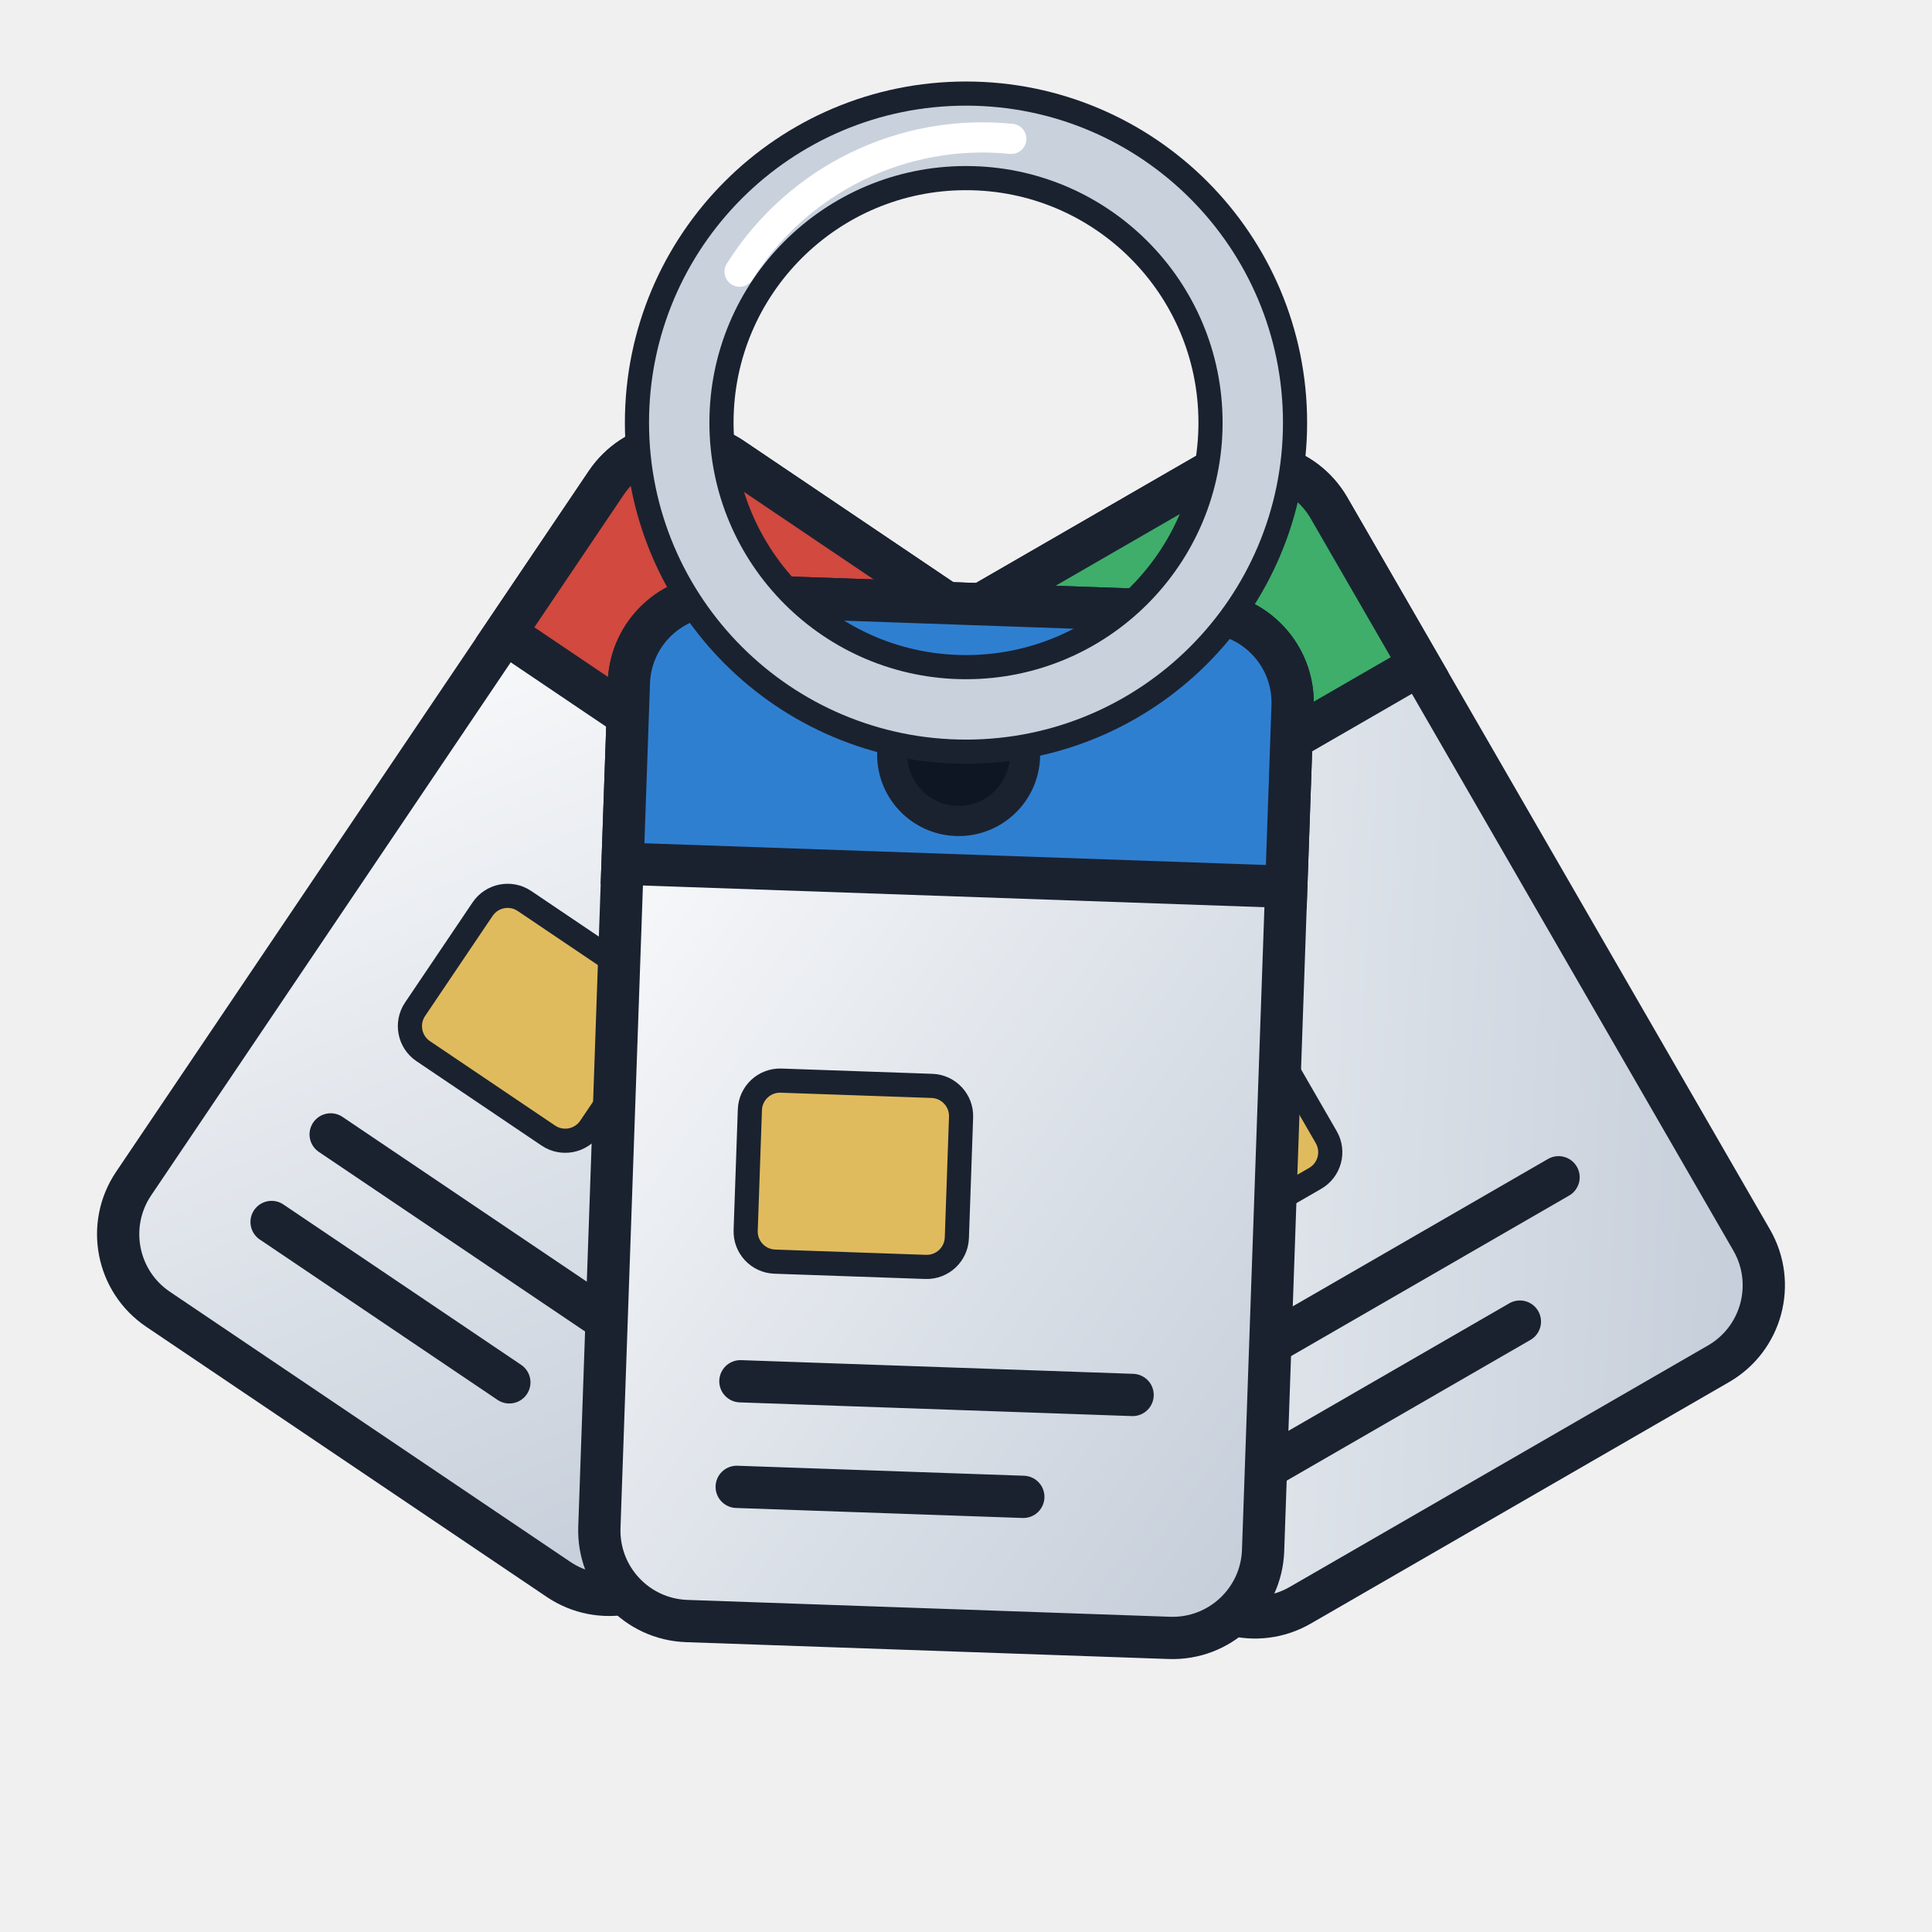
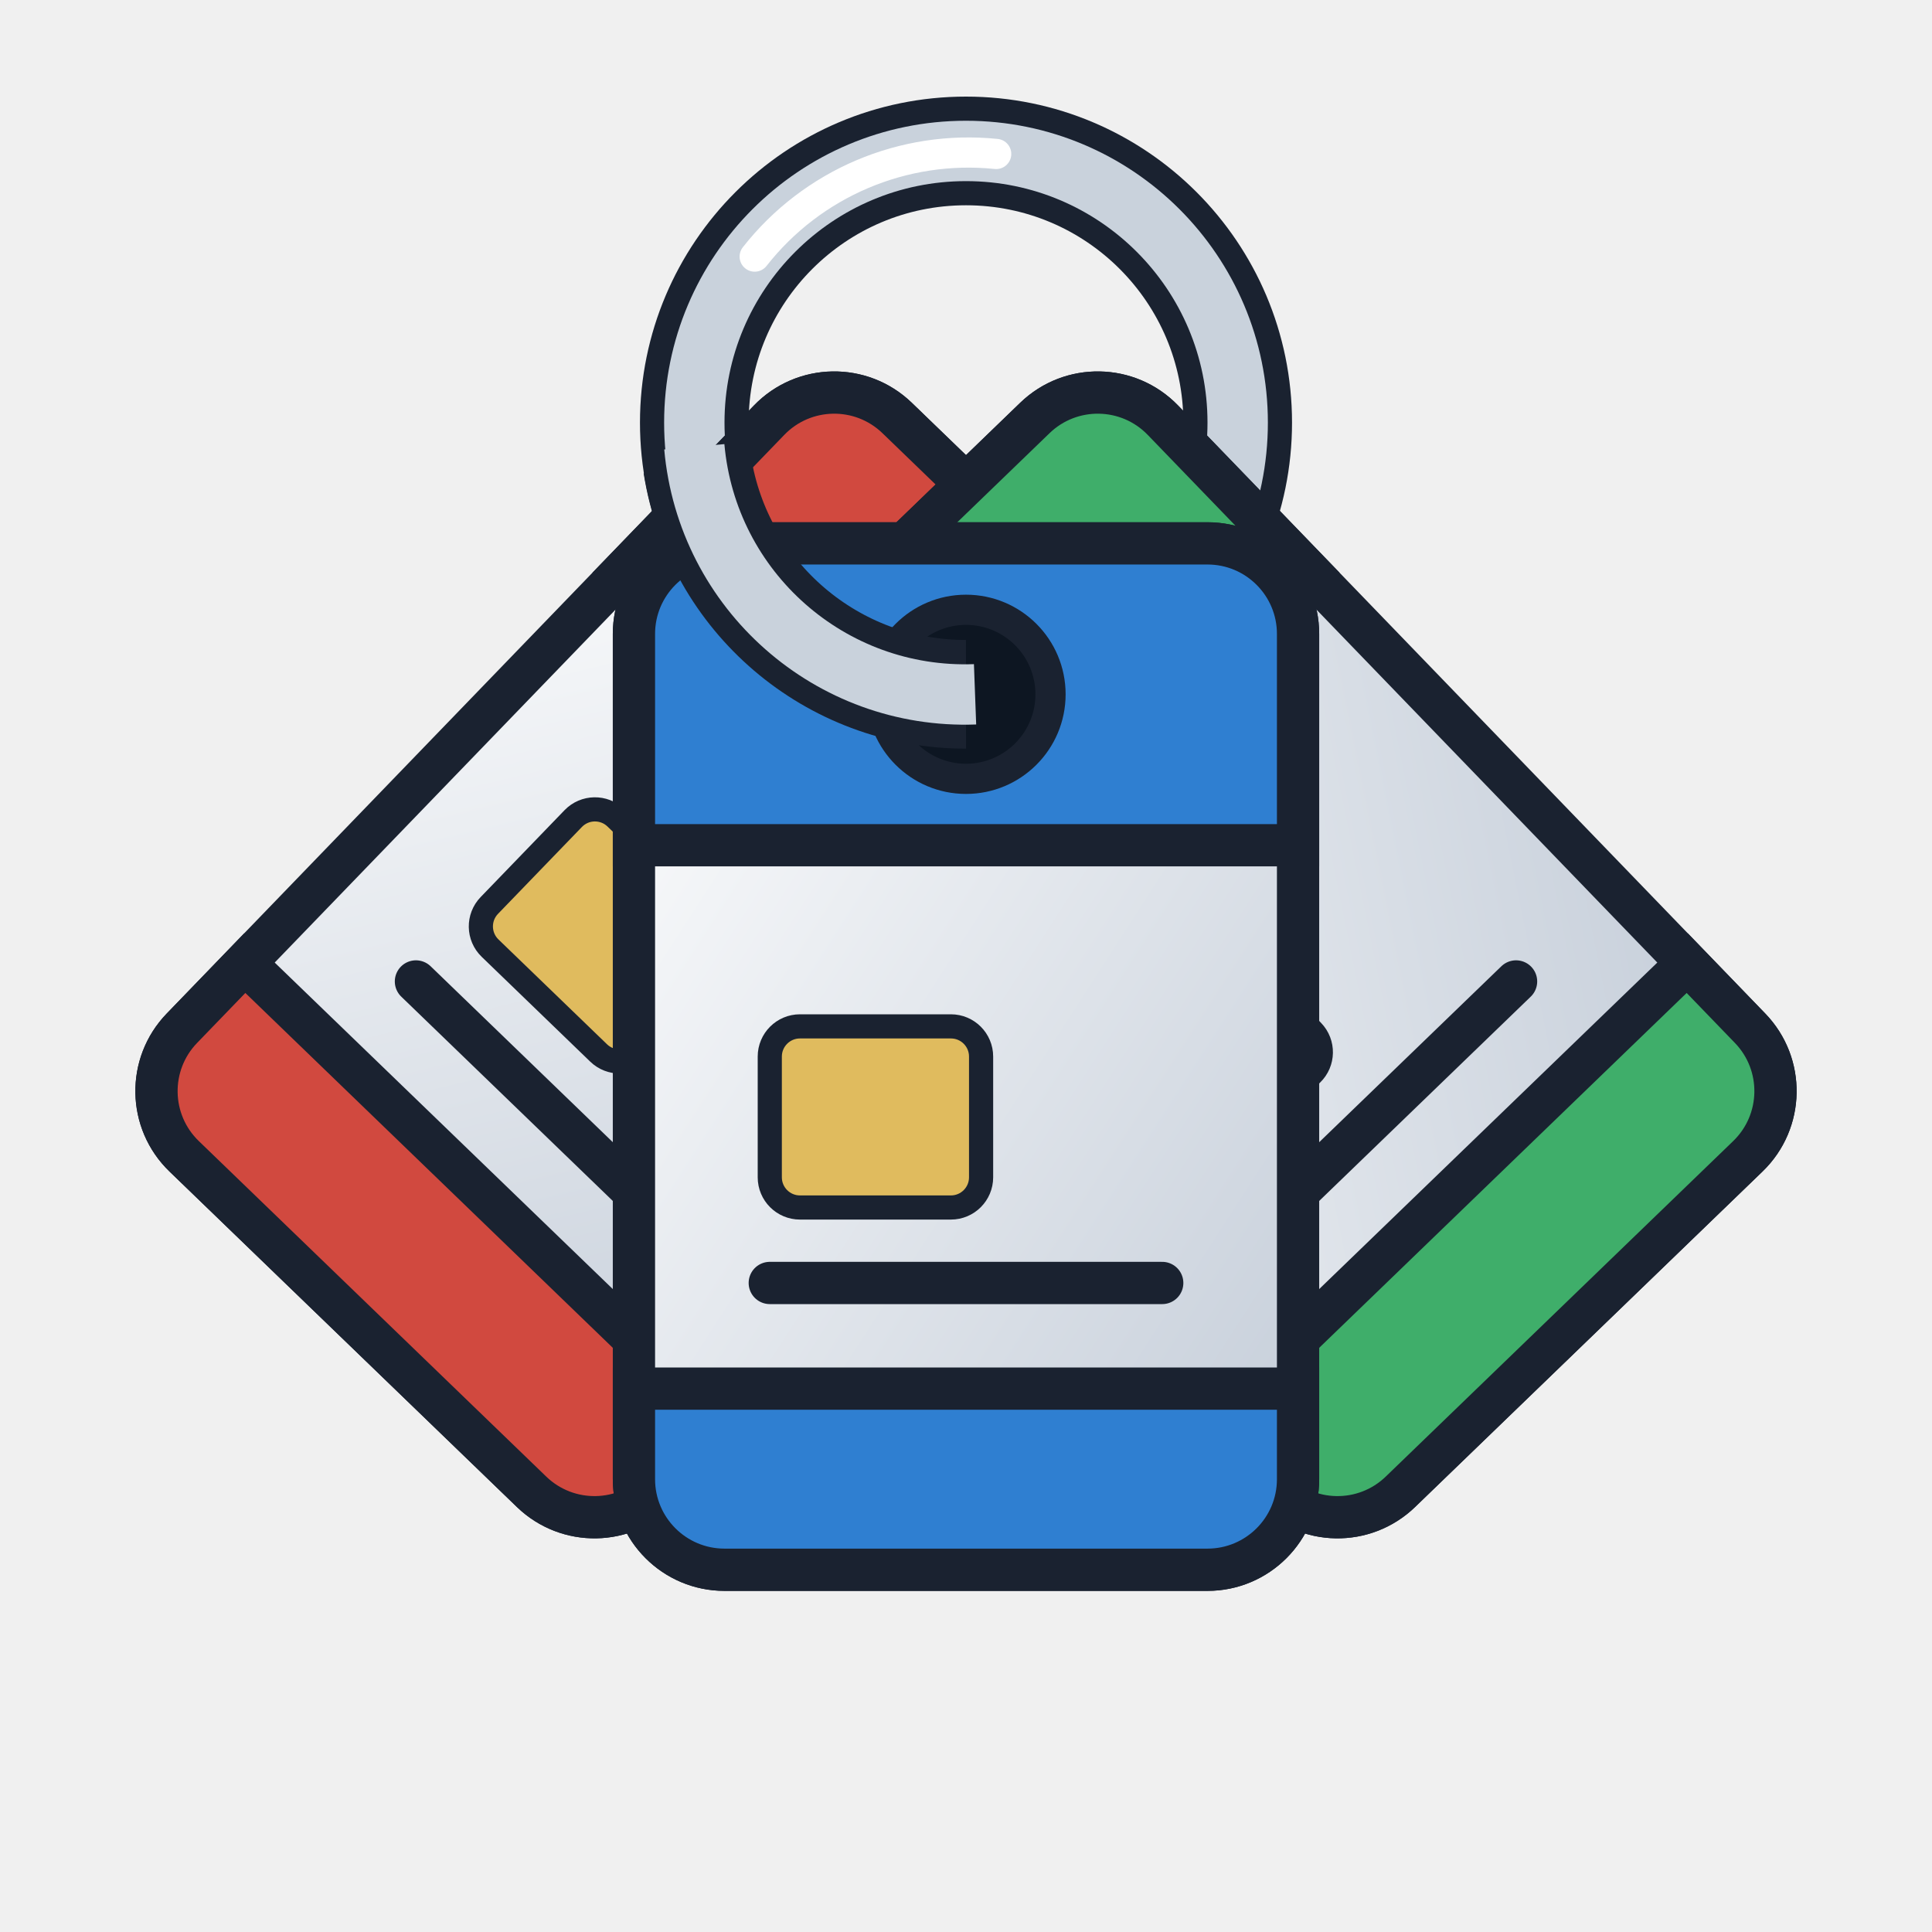
<svg xmlns="http://www.w3.org/2000/svg" viewBox="0 0 64 64">
  <defs>
    <linearGradient id="card" x1="0" y1="0" x2="1" y2="1">
      <stop offset="0" stop-color="#ffffff" />
      <stop offset="1" stop-color="#c3ccd8" />
    </linearGradient>
-     <g id="k">
+   </defs>
+   <circle cx="32" cy="14" r="9" fill="none" stroke="#1a2230" stroke-width="3.600" />
+   <circle cx="32" cy="14" r="9" fill="none" stroke="#c9d2dc" stroke-width="2" />
+   <g transform="translate(32 23)">
+     <g transform="rotate(44) translate(0 -7)">
      <rect x="-11" y="2" width="22" height="34" rx="3" fill="url(#card)" stroke="#1a2230" stroke-width="1.4" />
-       <circle cx="0" cy="7" r="2.2" fill="#0d1622" stroke="#1a2230" stroke-width="1" />
+       <path d="M-11 12H11V5a3 3 0 0 0-3-3H-8a3 3 0 0 0-3 3Z" fill="#d1493f" stroke="#1a2230" stroke-width="1.4" />
+       <path d="M-11 30H11V33a3 3 0 0 1-3 3H-8a3 3 0 0 1-3-3Z" fill="#d1493f" stroke="#1a2230" stroke-width="1.4" />
+       <circle cx="0" cy="7" r="2.800" fill="#0d1622" stroke="#1a2230" stroke-width="1" />
      <rect x="-6.500" y="18" width="7" height="6" rx="1" fill="#e0bb5e" stroke="#1a2230" stroke-width="0.8" />
-       <path d="M-6.500 28H6.500M-6.500 31.500H3" stroke="#1a2230" stroke-width="1.4" stroke-linecap="round" />
+       <path d="M-6.500 26.500H6.500" stroke="#1a2230" stroke-width="1.4" stroke-linecap="round" />
    </g>
-   </defs>
-   <g transform="translate(32 18)">
-     <g transform="rotate(34)">
-       <use href="#k" />
-       <path d="M-11 11H11V5a3 3 0 0 0-3-3H-8a3 3 0 0 0-3 3Z" fill="#d1493f" stroke="#1a2230" stroke-width="1.4" />
-       <circle cx="0" cy="7" r="2.2" fill="#0d1622" stroke="#1a2230" stroke-width="1" />
+     <g transform="rotate(-44) translate(0 -7)">
+       <rect x="-11" y="2" width="22" height="34" rx="3" fill="url(#card)" stroke="#1a2230" stroke-width="1.4" />
+       <path d="M-11 12H11V5a3 3 0 0 0-3-3H-8a3 3 0 0 0-3 3Z" fill="#3fae6a" stroke="#1a2230" stroke-width="1.4" />
+       <path d="M-11 30H11V33a3 3 0 0 1-3 3H-8a3 3 0 0 1-3-3Z" fill="#3fae6a" stroke="#1a2230" stroke-width="1.4" />
+       <circle cx="0" cy="7" r="2.800" fill="#0d1622" stroke="#1a2230" stroke-width="1" />
+       <rect x="-6.500" y="18" width="7" height="6" rx="1" fill="#e0bb5e" stroke="#1a2230" stroke-width="0.8" />
+       <path d="M-6.500 26.500H6.500" stroke="#1a2230" stroke-width="1.4" stroke-linecap="round" />
    </g>
-     <g transform="rotate(-30)">
-       <use href="#k" />
-       <path d="M-11 11H11V5a3 3 0 0 0-3-3H-8a3 3 0 0 0-3 3Z" fill="#3fae6a" stroke="#1a2230" stroke-width="1.4" />
-       <circle cx="0" cy="7" r="2.2" fill="#0d1622" stroke="#1a2230" stroke-width="1" />
-     </g>
-     <g transform="rotate(2)">
-       <use href="#k" />
-       <path d="M-11 11H11V5a3 3 0 0 0-3-3H-8a3 3 0 0 0-3 3Z" fill="#2f7fd1" stroke="#1a2230" stroke-width="1.4" />
-       <circle cx="0" cy="7" r="2.2" fill="#0d1622" stroke="#1a2230" stroke-width="1" />
+     <g transform="rotate(0) translate(0 -7)">
+       <rect x="-11" y="2" width="22" height="34" rx="3" fill="url(#card)" stroke="#1a2230" stroke-width="1.4" />
+       <path d="M-11 12H11V5a3 3 0 0 0-3-3H-8a3 3 0 0 0-3 3Z" fill="#2f7fd1" stroke="#1a2230" stroke-width="1.4" />
+       <path d="M-11 30H11V33a3 3 0 0 1-3 3H-8a3 3 0 0 1-3-3Z" fill="#2f7fd1" stroke="#1a2230" stroke-width="1.4" />
+       <circle cx="0" cy="7" r="2.800" fill="#0d1622" stroke="#1a2230" stroke-width="1" />
+       <rect x="-6.500" y="18" width="7" height="6" rx="1" fill="#e0bb5e" stroke="#1a2230" stroke-width="0.8" />
+       <path d="M-6.500 26.500H6.500" stroke="#1a2230" stroke-width="1.4" stroke-linecap="round" />
    </g>
  </g>
-   <circle cx="32" cy="14" r="9.500" fill="none" stroke="#1a2230" stroke-width="3.600" />
-   <circle cx="32" cy="14" r="9.500" fill="none" stroke="#c9d2dc" stroke-width="2" />
-   <path d="M24.500 9a9.500 9.500 0 0 1 9-4.400" fill="none" stroke="#fff" stroke-width="1" stroke-linecap="round" />
+   <path d="M32 23A9 9 0 0 1 23.100 15.400" fill="none" stroke="#1a2230" stroke-width="3.600" />
+   <path d="M32.300 23A9 9 0 0 1 23 14.800" fill="none" stroke="#c9d2dc" stroke-width="2" />
+   <path d="M25 8.500a9 9 0 0 1 8-3.400" fill="none" stroke="#fff" stroke-width="1" stroke-linecap="round" />
</svg>
